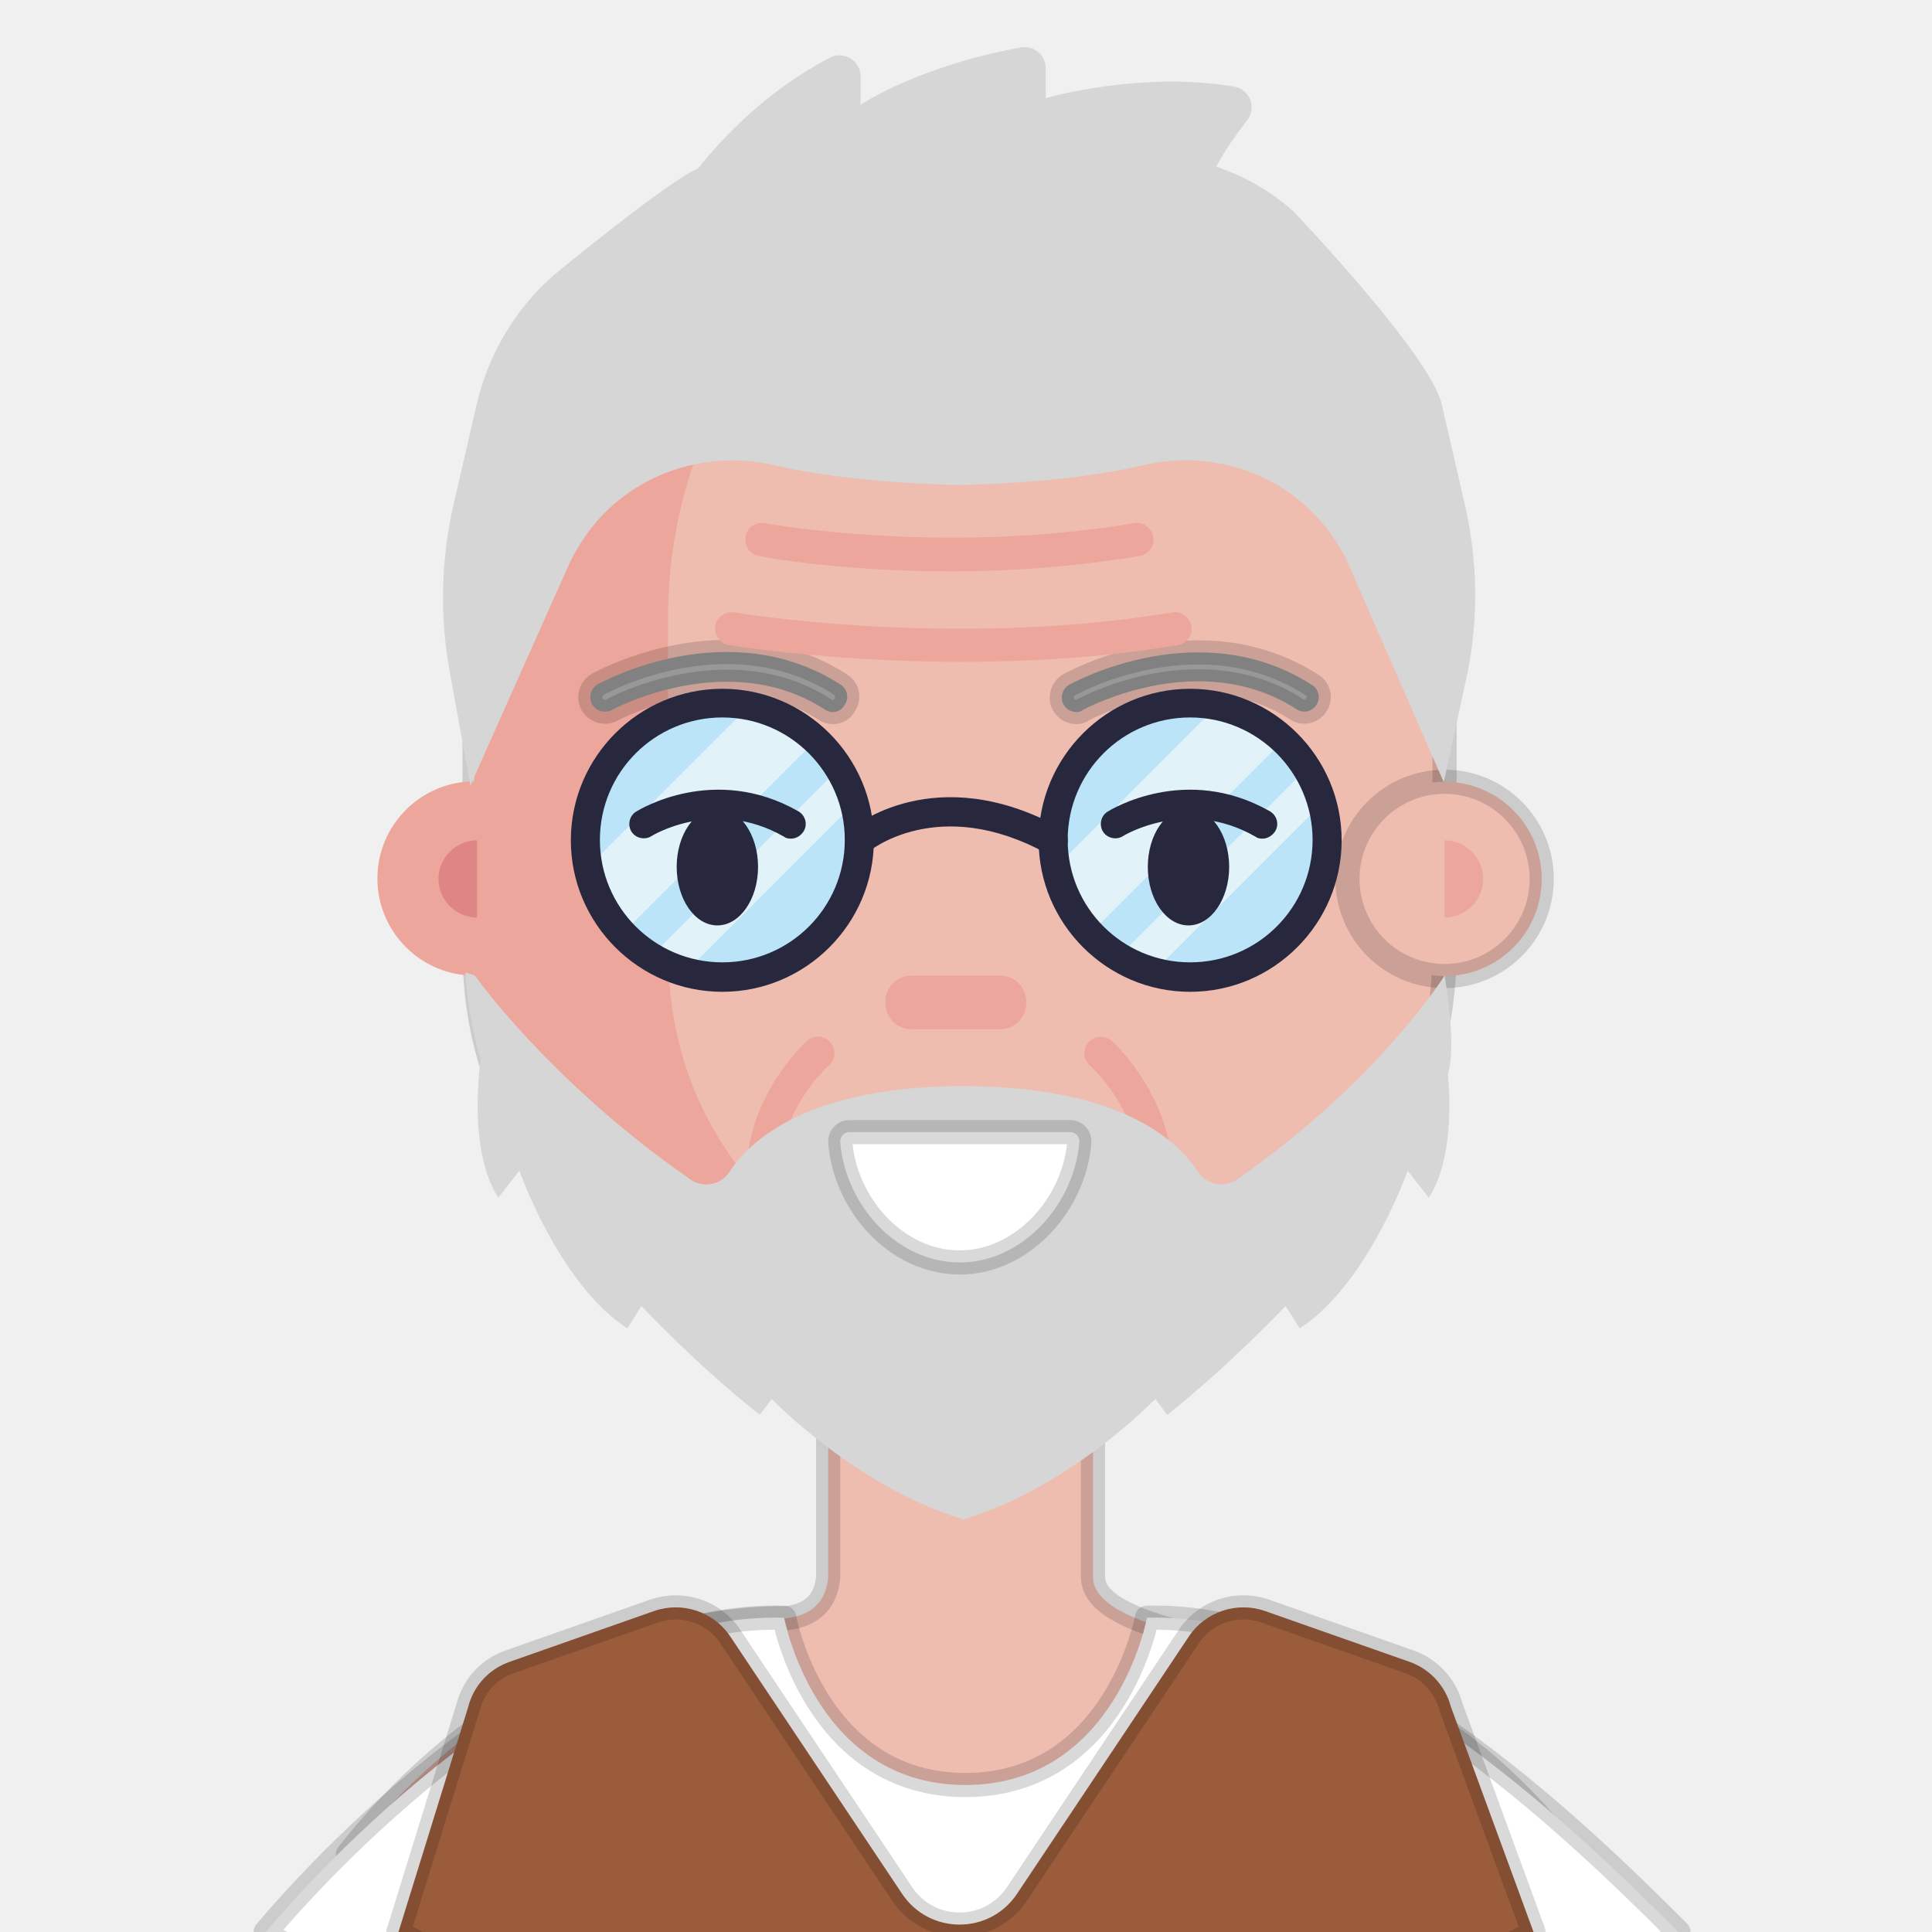
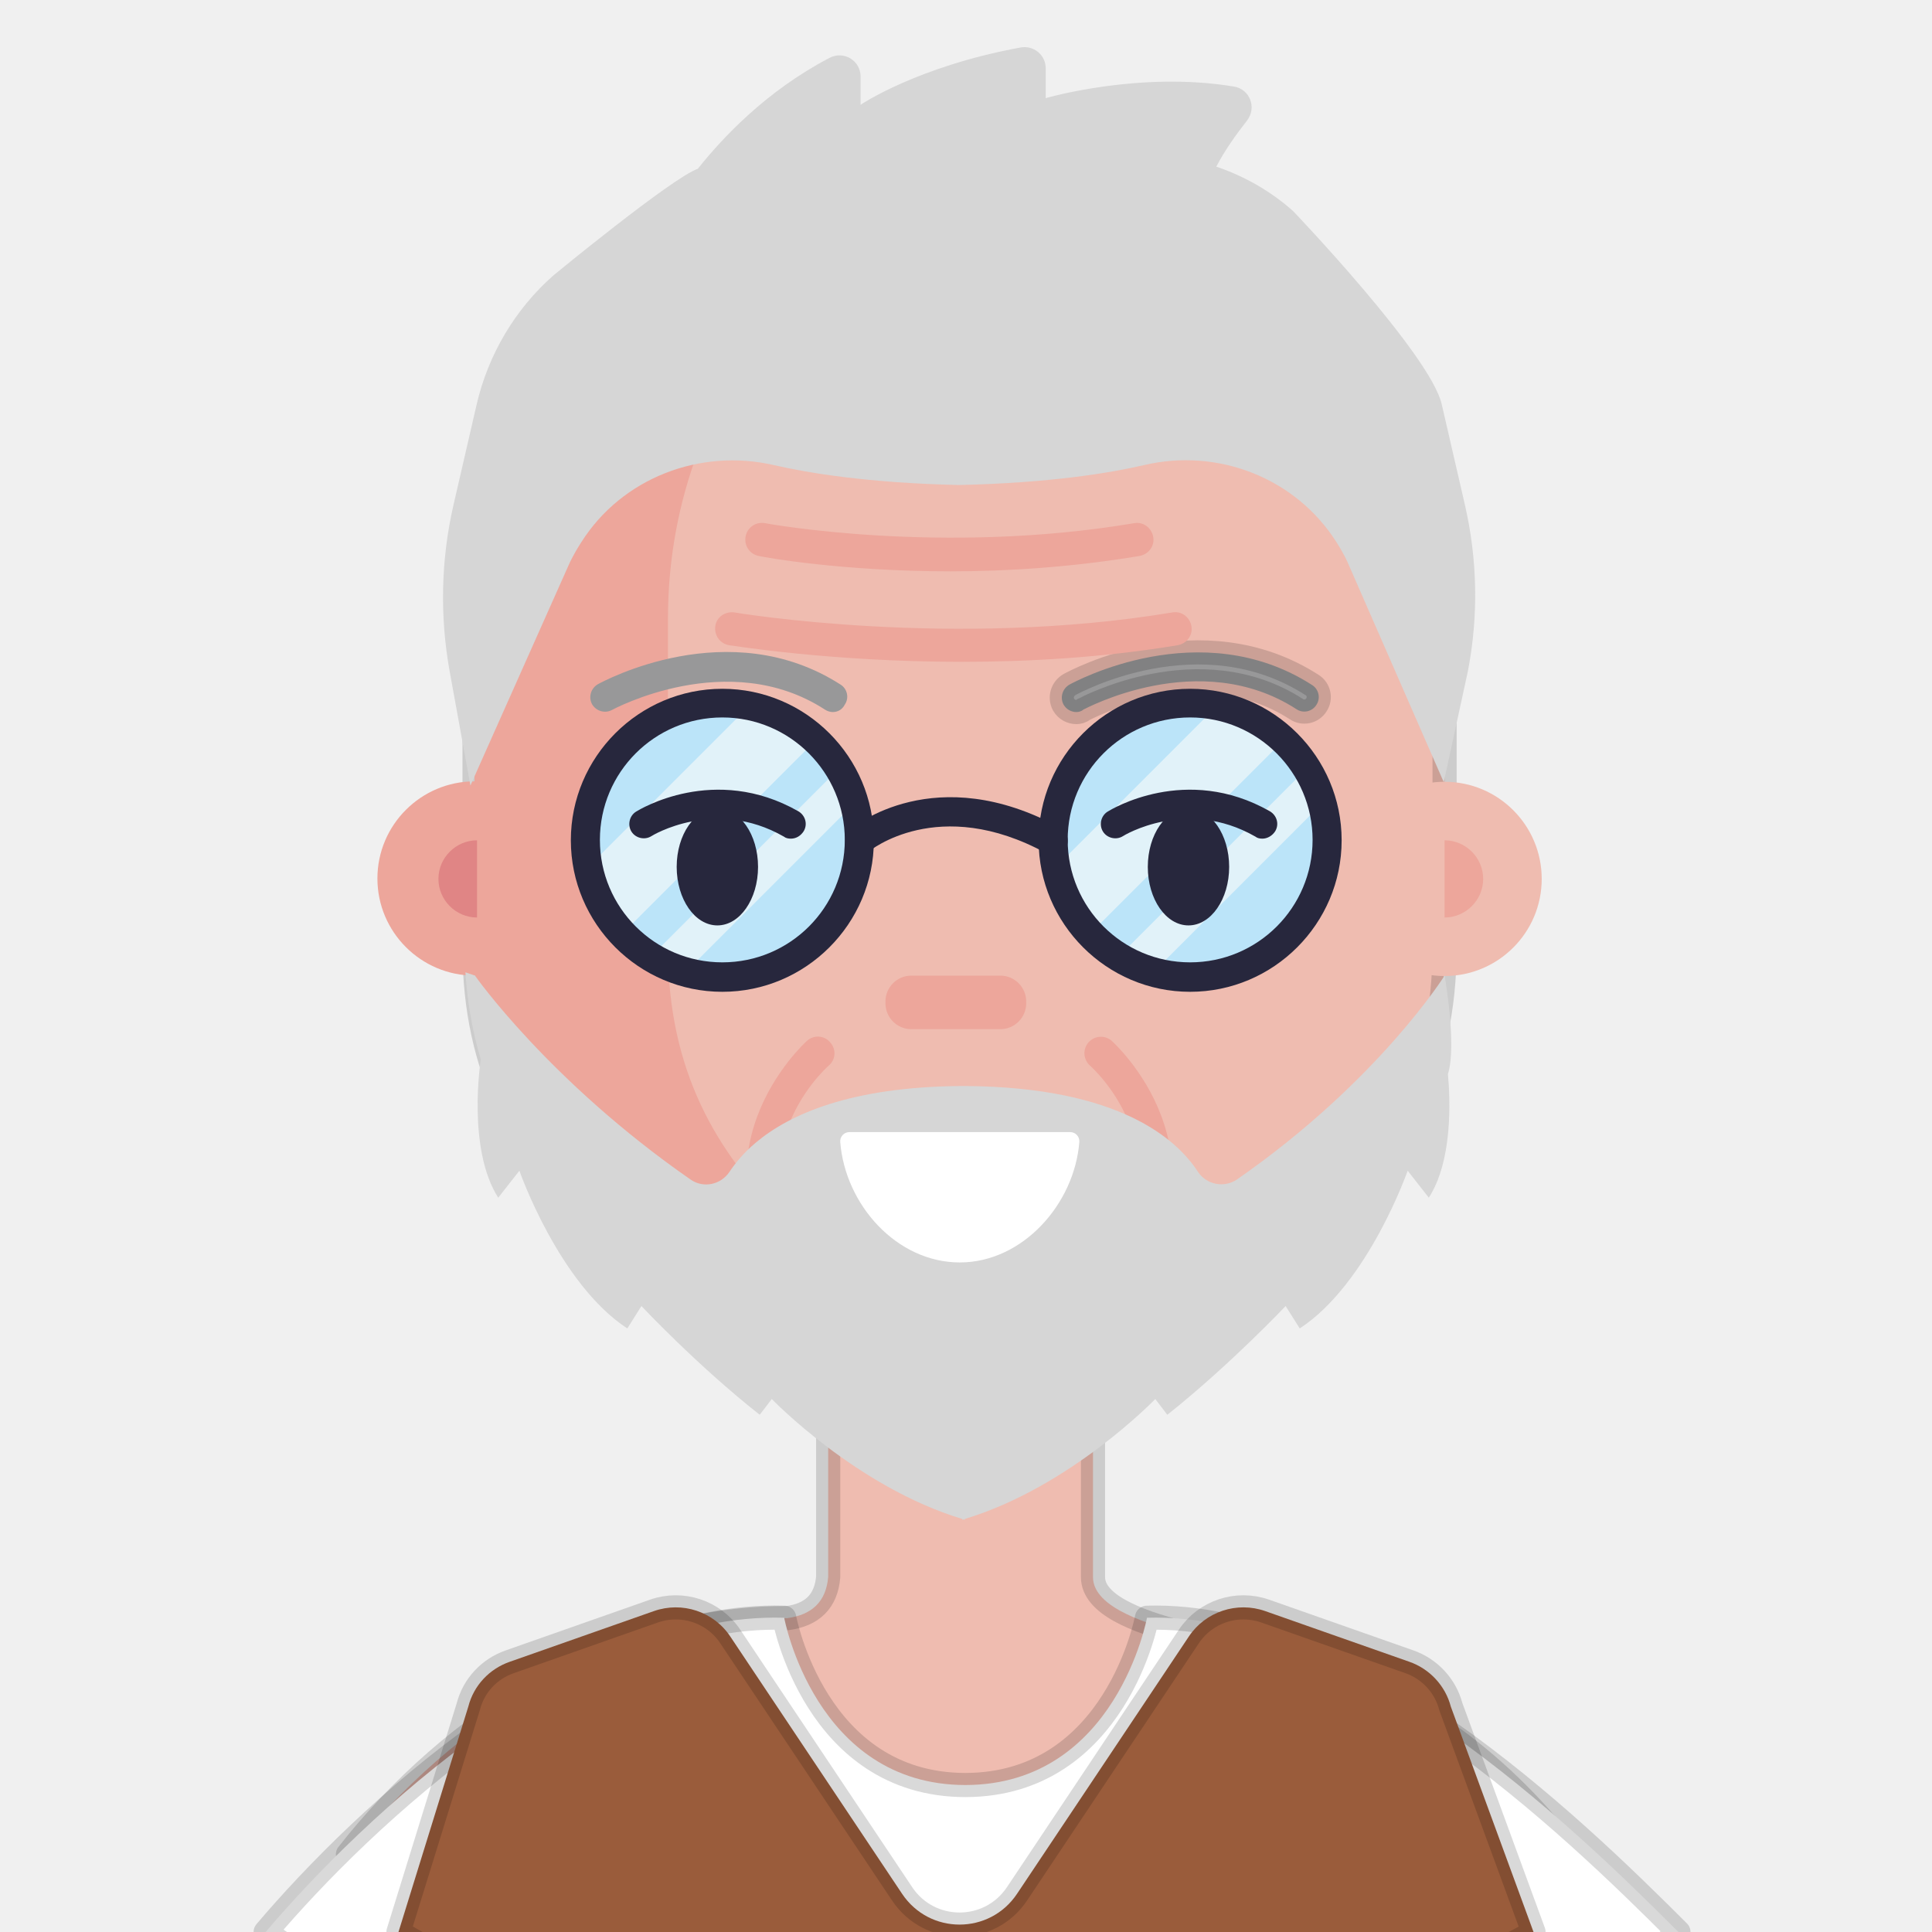
<svg xmlns="http://www.w3.org/2000/svg" id="Layer_1" viewBox="0 0 160 160">
  <defs>
    <style>.cls-1{fill:#d6d6d6;}.cls-2{fill:#989899;}.cls-3{fill:#fff;}.cls-4{fill:#9a5c3b;}.cls-5{fill:#bbe4f9;}.cls-6{fill:#e1f2f9;}.cls-7{fill:#efbcb0;}.cls-8{fill:#eda69b;}.cls-9{fill:#e08585;}.cls-10{fill:#27273d;}</style>
  </defs>
  <g id="Avatars">
    <g id="Artboard">
      <g id="Men">
        <g id="Old-People-Avatar_31">
          <path id="Path" class="cls-7" d="M130.497,154.084c-1.925,1.375-3.919,2.647-5.947,3.85-10.897,6.394-23.306,10.553-36.541,11.722h-15.984c-13.612-1.238-26.366-5.569-37.469-12.306-1.959-1.169-3.884-2.441-5.741-3.781,8.594-10.966,21.931-19.559,36.162-19.559h.206c2.097-.275,3.231-1.409,3.403-3.403v-18.631h21.931v18.631c0,4.469,13.991,5.637,17.05,6.737,9.659,3.403,16.775,8.662,22.928,16.741Z" stroke="#000" stroke-opacity="0.15" stroke-width="2" stroke-linejoin="round" />
          <path id="Path-2" class="cls-7" d="M119.634,51.2v27.328c0,20.384-16.225,26.916-28.05,37.262-7.047,6.153-17.188,6.153-24.234,0-11.825-10.347-28.05-16.878-28.05-37.262v-27.328c0-20.556,15.709-37.228,35.062-37.228h10.175c19.388,0,35.097,16.672,35.097,37.228Z" stroke="#000" stroke-opacity="0.15" stroke-width="2" stroke-linejoin="round" />
          <path id="Path-3" class="cls-8" d="M55.319,78.528v-27.328c0-19.525,14.128-35.509,32.141-37.091-.963-.103-1.925-.138-2.922-.138h-10.175c-19.388,0-35.063,16.672-35.063,37.228v13.509c-4.434,0-8.044,3.609-8.044,8.044s3.609,8.044,8.044,8.044h.069c1.169,18.597,16.603,25.025,27.947,34.994,5.775,5.053,13.612,5.981,20.144,2.75-1.444-.722-2.819-1.616-4.125-2.75-11.791-10.347-28.016-16.878-28.016-37.262Z" />
-           <circle id="Oval" class="cls-7" cx="119.634" cy="72.787" r="8.044" stroke="#000" stroke-opacity="0.15" stroke-width="2" stroke-linejoin="round" />
-           <path class="cls-2" d="M68.966,58.969c-.206,0-.447-.069-.653-.206-8.009-5.191-17.566,0-17.634.034-.584.309-1.306.103-1.65-.481-.309-.584-.103-1.306.481-1.65.447-.241,10.863-5.912,20.109.034.55.344.722,1.1.344,1.65-.206.412-.584.619-.997.619Z" stroke="#000" stroke-opacity="0.15" stroke-width="2" stroke-linejoin="round" />
+           <circle id="Oval" class="cls-7" cx="119.634" cy="72.787" r="8.044" />
+           <path class="cls-2" d="M68.966,58.969c-.206,0-.447-.069-.653-.206-8.009-5.191-17.566,0-17.634.034-.584.309-1.306.103-1.65-.481-.309-.584-.103-1.306.481-1.65.447-.241,10.863-5.912,20.109.034.55.344.722,1.1.344,1.65-.206.412-.584.619-.997.619Z" />
          <path class="cls-2" d="M89.144,58.969c-.412,0-.825-.206-1.066-.619-.309-.584-.103-1.306.481-1.65.447-.241,10.863-5.912,20.109.034.55.344.722,1.1.344,1.65-.344.55-1.1.722-1.65.344-8.044-5.191-17.531,0-17.634.034-.206.172-.412.206-.584.206Z" stroke="#000" stroke-opacity="0.15" stroke-width="2" stroke-linejoin="round" />
          <path id="Path-4" class="cls-8" d="M82.853,85.231h-7.391c-1.169,0-2.131-.963-2.131-2.131v-.172c0-1.169.963-2.131,2.131-2.131h7.391c1.169,0,2.131.963,2.131,2.131v.172c0,1.169-.963,2.131-2.131,2.131Z" />
          <path id="Path-5" class="cls-9" d="M39.506,69.591c-1.753,0-3.197,1.444-3.197,3.197s1.444,3.197,3.197,3.197v-6.394Z" />
          <path id="Path-6" class="cls-8" d="M119.634,75.984c1.753,0,3.197-1.444,3.197-3.197s-1.444-3.197-3.197-3.197v6.394Z" />
          <path class="cls-8" d="M79.622,54.809c-10.931,0-19.113-1.375-19.25-1.375-.756-.138-1.238-.825-1.134-1.581.103-.756.825-1.238,1.581-1.134.172.034,18.15,3.025,36.266,0,.756-.138,1.444.378,1.581,1.134.138.756-.378,1.444-1.134,1.581-6.188,1.031-12.409,1.375-17.909,1.375Z" />
          <path class="cls-8" d="M78.763,47.316c-9.075,0-15.503-1.169-15.916-1.272-.756-.138-1.238-.859-1.1-1.616.138-.756.859-1.238,1.616-1.1.138.034,14.644,2.681,30.559,0,.756-.138,1.444.378,1.581,1.134.137.756-.378,1.444-1.134,1.581-5.569.928-10.931,1.272-15.606,1.272Z" />
-           <path id="Path-7" class="cls-5" d="M71.166,69.591c0,6.256-5.088,11.344-11.344,11.344-1.066,0-2.062-.137-3.025-.412-1.031-.275-1.994-.722-2.888-1.272-.859-.516-1.65-1.169-2.337-1.925-1.409-1.512-2.406-3.403-2.853-5.5-.138-.722-.241-1.478-.241-2.269,0-6.256,5.088-11.344,11.344-11.344.756,0,1.512.069,2.269.241,2.097.412,3.987,1.444,5.5,2.853.722.688,1.375,1.478,1.925,2.337.55.894.997,1.856,1.272,2.888.241.963.378,1.994.378,3.059Z" stroke="#000" stroke-opacity="0.15" stroke-width="2" stroke-linejoin="round" />
+           <path id="Path-7" class="cls-5" d="M71.166,69.591c0,6.256-5.088,11.344-11.344,11.344-1.066,0-2.062-.137-3.025-.412-1.031-.275-1.994-.722-2.888-1.272-.859-.516-1.65-1.169-2.337-1.925-1.409-1.512-2.406-3.403-2.853-5.5-.138-.722-.241-1.478-.241-2.269,0-6.256,5.088-11.344,11.344-11.344.756,0,1.512.069,2.269.241,2.097.412,3.987,1.444,5.5,2.853.722.688,1.375,1.478,1.925,2.337.55.894.997,1.856,1.272,2.888.241.963.378,1.994.378,3.059Z" />
          <path id="Path-8" class="cls-6" d="M67.591,61.272l-16.053,16.053c-1.409-1.513-2.406-3.403-2.853-5.5l13.372-13.372c2.131.412,4.022,1.409,5.534,2.819Z" />
          <path id="Path-9" class="cls-6" d="M70.753,66.531l-13.991,13.991c-1.031-.275-1.994-.722-2.888-1.272l15.606-15.606c.55.894.997,1.856,1.272,2.888Z" />
          <path class="cls-10" d="M59.822,82.137c-6.909,0-12.547-5.638-12.547-12.547s5.638-12.547,12.547-12.547,12.547,5.638,12.547,12.547-5.638,12.547-12.547,12.547ZM59.822,59.416c-5.603,0-10.141,4.537-10.141,10.141s4.537,10.141,10.141,10.141,10.141-4.537,10.141-10.141c0-5.569-4.537-10.141-10.141-10.141Z" />
-           <path id="Path-10" class="cls-5" d="M109.906,69.591c0,6.256-5.088,11.344-11.344,11.344-1.066,0-2.062-.137-3.025-.412-1.031-.275-1.994-.722-2.888-1.272-.859-.516-1.65-1.169-2.337-1.925-1.409-1.512-2.406-3.403-2.853-5.5-.138-.722-.241-1.478-.241-2.269,0-6.256,5.088-11.344,11.344-11.344.756,0,1.512.069,2.269.241,2.097.412,3.987,1.444,5.5,2.853.722.688,1.375,1.478,1.925,2.337.55.894.997,1.856,1.272,2.888.241.963.378,1.994.378,3.059Z" stroke="#000" stroke-opacity="0.15" stroke-width="2" stroke-linejoin="round" />
+           <path id="Path-10" class="cls-5" d="M109.906,69.591c0,6.256-5.088,11.344-11.344,11.344-1.066,0-2.062-.137-3.025-.412-1.031-.275-1.994-.722-2.888-1.272-.859-.516-1.65-1.169-2.337-1.925-1.409-1.512-2.406-3.403-2.853-5.5-.138-.722-.241-1.478-.241-2.269,0-6.256,5.088-11.344,11.344-11.344.756,0,1.512.069,2.269.241,2.097.412,3.987,1.444,5.5,2.853.722.688,1.375,1.478,1.925,2.337.55.894.997,1.856,1.272,2.888.241.963.378,1.994.378,3.059Z" />
          <path id="Path-11" class="cls-6" d="M106.331,61.272l-16.053,16.053c-1.409-1.513-2.406-3.403-2.853-5.5l13.372-13.372c2.131.412,4.022,1.409,5.534,2.819Z" />
          <path id="Path-12" class="cls-6" d="M109.494,66.531l-13.991,13.991c-1.031-.275-1.994-.722-2.888-1.272l15.606-15.606c.55.894.997,1.856,1.272,2.888Z" />
          <path class="cls-10" d="M98.562,82.137c-6.909,0-12.547-5.638-12.547-12.547s5.638-12.547,12.547-12.547,12.547,5.638,12.547,12.547-5.638,12.547-12.547,12.547ZM98.562,59.416c-5.603,0-10.141,4.537-10.141,10.141s4.537,10.141,10.141,10.141,10.141-4.537,10.141-10.141c0-5.569-4.537-10.141-10.141-10.141Z" />
          <path class="cls-10" d="M87.219,70.794c-.206,0-.378-.034-.584-.138-8.938-4.881-14.644-.172-14.678-.138-.516.412-1.272.378-1.684-.138-.412-.516-.378-1.272.138-1.684.275-.241,7.047-5.809,17.394-.138.584.309.791,1.066.481,1.616-.241.378-.653.619-1.066.619Z" />
          <ellipse id="Oval-2" class="cls-10" cx="59.409" cy="71.791" rx="3.369" ry="4.847" />
          <ellipse id="Oval-3" class="cls-10" cx="98.425" cy="71.791" rx="3.369" ry="4.847" />
          <path class="cls-10" d="M65.494,69.453c-.206,0-.412-.034-.584-.172-5.706-3.266-10.931-.069-10.966-.034-.55.344-1.306.172-1.65-.378-.344-.55-.172-1.306.378-1.65.275-.172,6.497-3.987,13.441-.034.584.344.791,1.066.447,1.65-.241.378-.619.619-1.066.619Z" />
          <path class="cls-10" d="M104.544,69.453c-.206,0-.412-.034-.584-.172-5.706-3.266-10.931-.069-10.966-.034-.55.344-1.306.172-1.65-.378-.344-.55-.172-1.306.378-1.65.275-.172,6.497-3.987,13.441-.034.584.344.791,1.066.447,1.65-.241.378-.653.619-1.066.619Z" />
          <path id="Path-13" class="cls-3" d="M139,160c-2.475,1.856-11.319,11.419-14,13-10.897,6.394-23.791-4.547-37.025-3.378h-15.984c-13.612-1.237-25.887,5.116-36.991-1.622-2.337-1.409-10.8-6.384-13-8,8.009-9.453,26.1-26.541,42.944-26.025,0,0,2.544,13.853,15.022,13.853,12.478-.034,15.022-13.853,15.022-13.853,16.878-.481,35.012,17.025,44.012,26.025Z" stroke="#000" stroke-opacity="0.15" stroke-width="2" stroke-linejoin="round" />
          <path id="Path-14" class="cls-1" d="M121.319,41.816l-1.925-8.353c-.963-4.125-12.306-15.984-12.306-15.984-1.856-1.65-4.022-2.888-6.359-3.678.688-1.341,1.684-2.716,2.544-3.816.825-1.066.241-2.612-1.1-2.819-7.838-1.306-15.572.963-15.572.963v-2.475c0-1.1-.997-1.925-2.097-1.719-8.594,1.581-13.234,4.744-13.234,4.744v-2.337c0-1.341-1.409-2.166-2.578-1.547-5.259,2.75-8.903,6.669-10.897,9.178-2.2.791-11.963,8.834-11.963,8.834-3.197,2.819-5.397,6.566-6.359,10.691l-1.925,8.353c-1.031,4.503-1.134,9.178-.309,13.75l1.719,9.453,8.181-18.356s.309-.722.997-1.787c3.369-5.328,9.831-7.803,15.95-6.394,2.853.653,7.769,1.478,15.331,1.65,7.562-.172,12.512-.997,15.331-1.65,6.119-1.444,12.547,1.066,15.916,6.359.688,1.066.997,1.822.997,1.822l7.906,18.081,1.994-9.178c.894-4.606.791-9.281-.241-13.784Z" />
          <path class="cls-8" d="M66.869,108.022c-.412,0-.791-.172-1.066-.516-9.488-11.894.928-21.209,1.031-21.312.584-.516,1.444-.447,1.925.138.516.584.447,1.444-.138,1.925h0c-.344.309-8.525,7.734-.688,17.531.481.584.378,1.444-.206,1.925-.241.206-.55.309-.859.309Z" />
          <path class="cls-8" d="M92.031,108.022c-.309,0-.619-.103-.859-.309-.584-.481-.688-1.341-.206-1.925,7.803-9.797-.344-17.222-.688-17.531-.584-.516-.619-1.375-.138-1.925.516-.584,1.375-.619,1.925-.138.103.103,10.519,9.419,1.031,21.312-.241.344-.653.516-1.066.516Z" />
          <path id="Path-15" class="cls-1" d="M119.634,80.797s-5.466,8.731-17.187,16.878c-1.066.722-2.509.447-3.231-.619-1.753-2.716-6.531-7.012-19.181-7.116h-.447c-9.213.069-14.231,2.372-16.981,4.675-1.031.859-1.719,1.719-2.2,2.441-.722,1.066-2.166,1.375-3.231.619-11.722-8.147-17.841-16.878-17.841-16.878l-.791-.275c.172,2.647.619,5.019,1.272,7.219h0s-1.169,7.356,1.444,11.447l1.753-2.234s3.266,9.35,8.938,13.062l1.169-1.856s4.606,4.916,9.797,9.006l.997-1.306s7.012,7.287,15.778,9.934v.069c.034,0,.069-.034.103-.034s.069.034.103.034v-.069c8.766-2.647,15.778-9.934,15.778-9.934l.997,1.306c5.191-4.125,9.797-9.006,9.797-9.006l1.169,1.856c5.672-3.712,8.938-13.062,8.938-13.062l1.753,2.234c1.959-3.059,1.787-7.975,1.581-10.244.756-2.337-.275-8.147-.275-8.147Z" />
-           <path id="Path-16" class="cls-3" d="M70.341,93.756c-.447,0-.791.378-.756.825.412,5.191,4.675,9.969,9.9,9.969h0c5.191,0,9.487-4.812,9.9-9.969.034-.447-.309-.825-.756-.825h-18.287Z" stroke="#000" stroke-opacity="0.15" stroke-width="2" stroke-linejoin="round" />
+           <path id="Path-16" class="cls-3" d="M70.341,93.756c-.447,0-.791.378-.756.825.412,5.191,4.675,9.969,9.9,9.969h0c5.191,0,9.487-4.812,9.9-9.969.034-.447-.309-.825-.756-.825h-18.287Z" />
          <path id="Path-17" class="cls-4" d="M127,160c-10.897,6.394-25.791,8.453-39.025,9.622h-15.984c-13.612-1.237-27.887-2.884-38.991-9.622l5.784-18.669c.447-1.753,1.753-3.128,3.438-3.712l11.928-4.194c2.337-.825,4.95.034,6.325,2.097l14.231,21.312c2.269,3.403,7.253,3.403,9.522,0l14.231-21.312c1.375-2.062,3.988-2.922,6.325-2.097l11.928,4.194c1.684.584,2.991,1.994,3.438,3.712l6.85,18.669Z" stroke="#000" stroke-opacity="0.15" stroke-width="2" stroke-linejoin="round" />
        </g>
      </g>
    </g>
  </g>
</svg>
